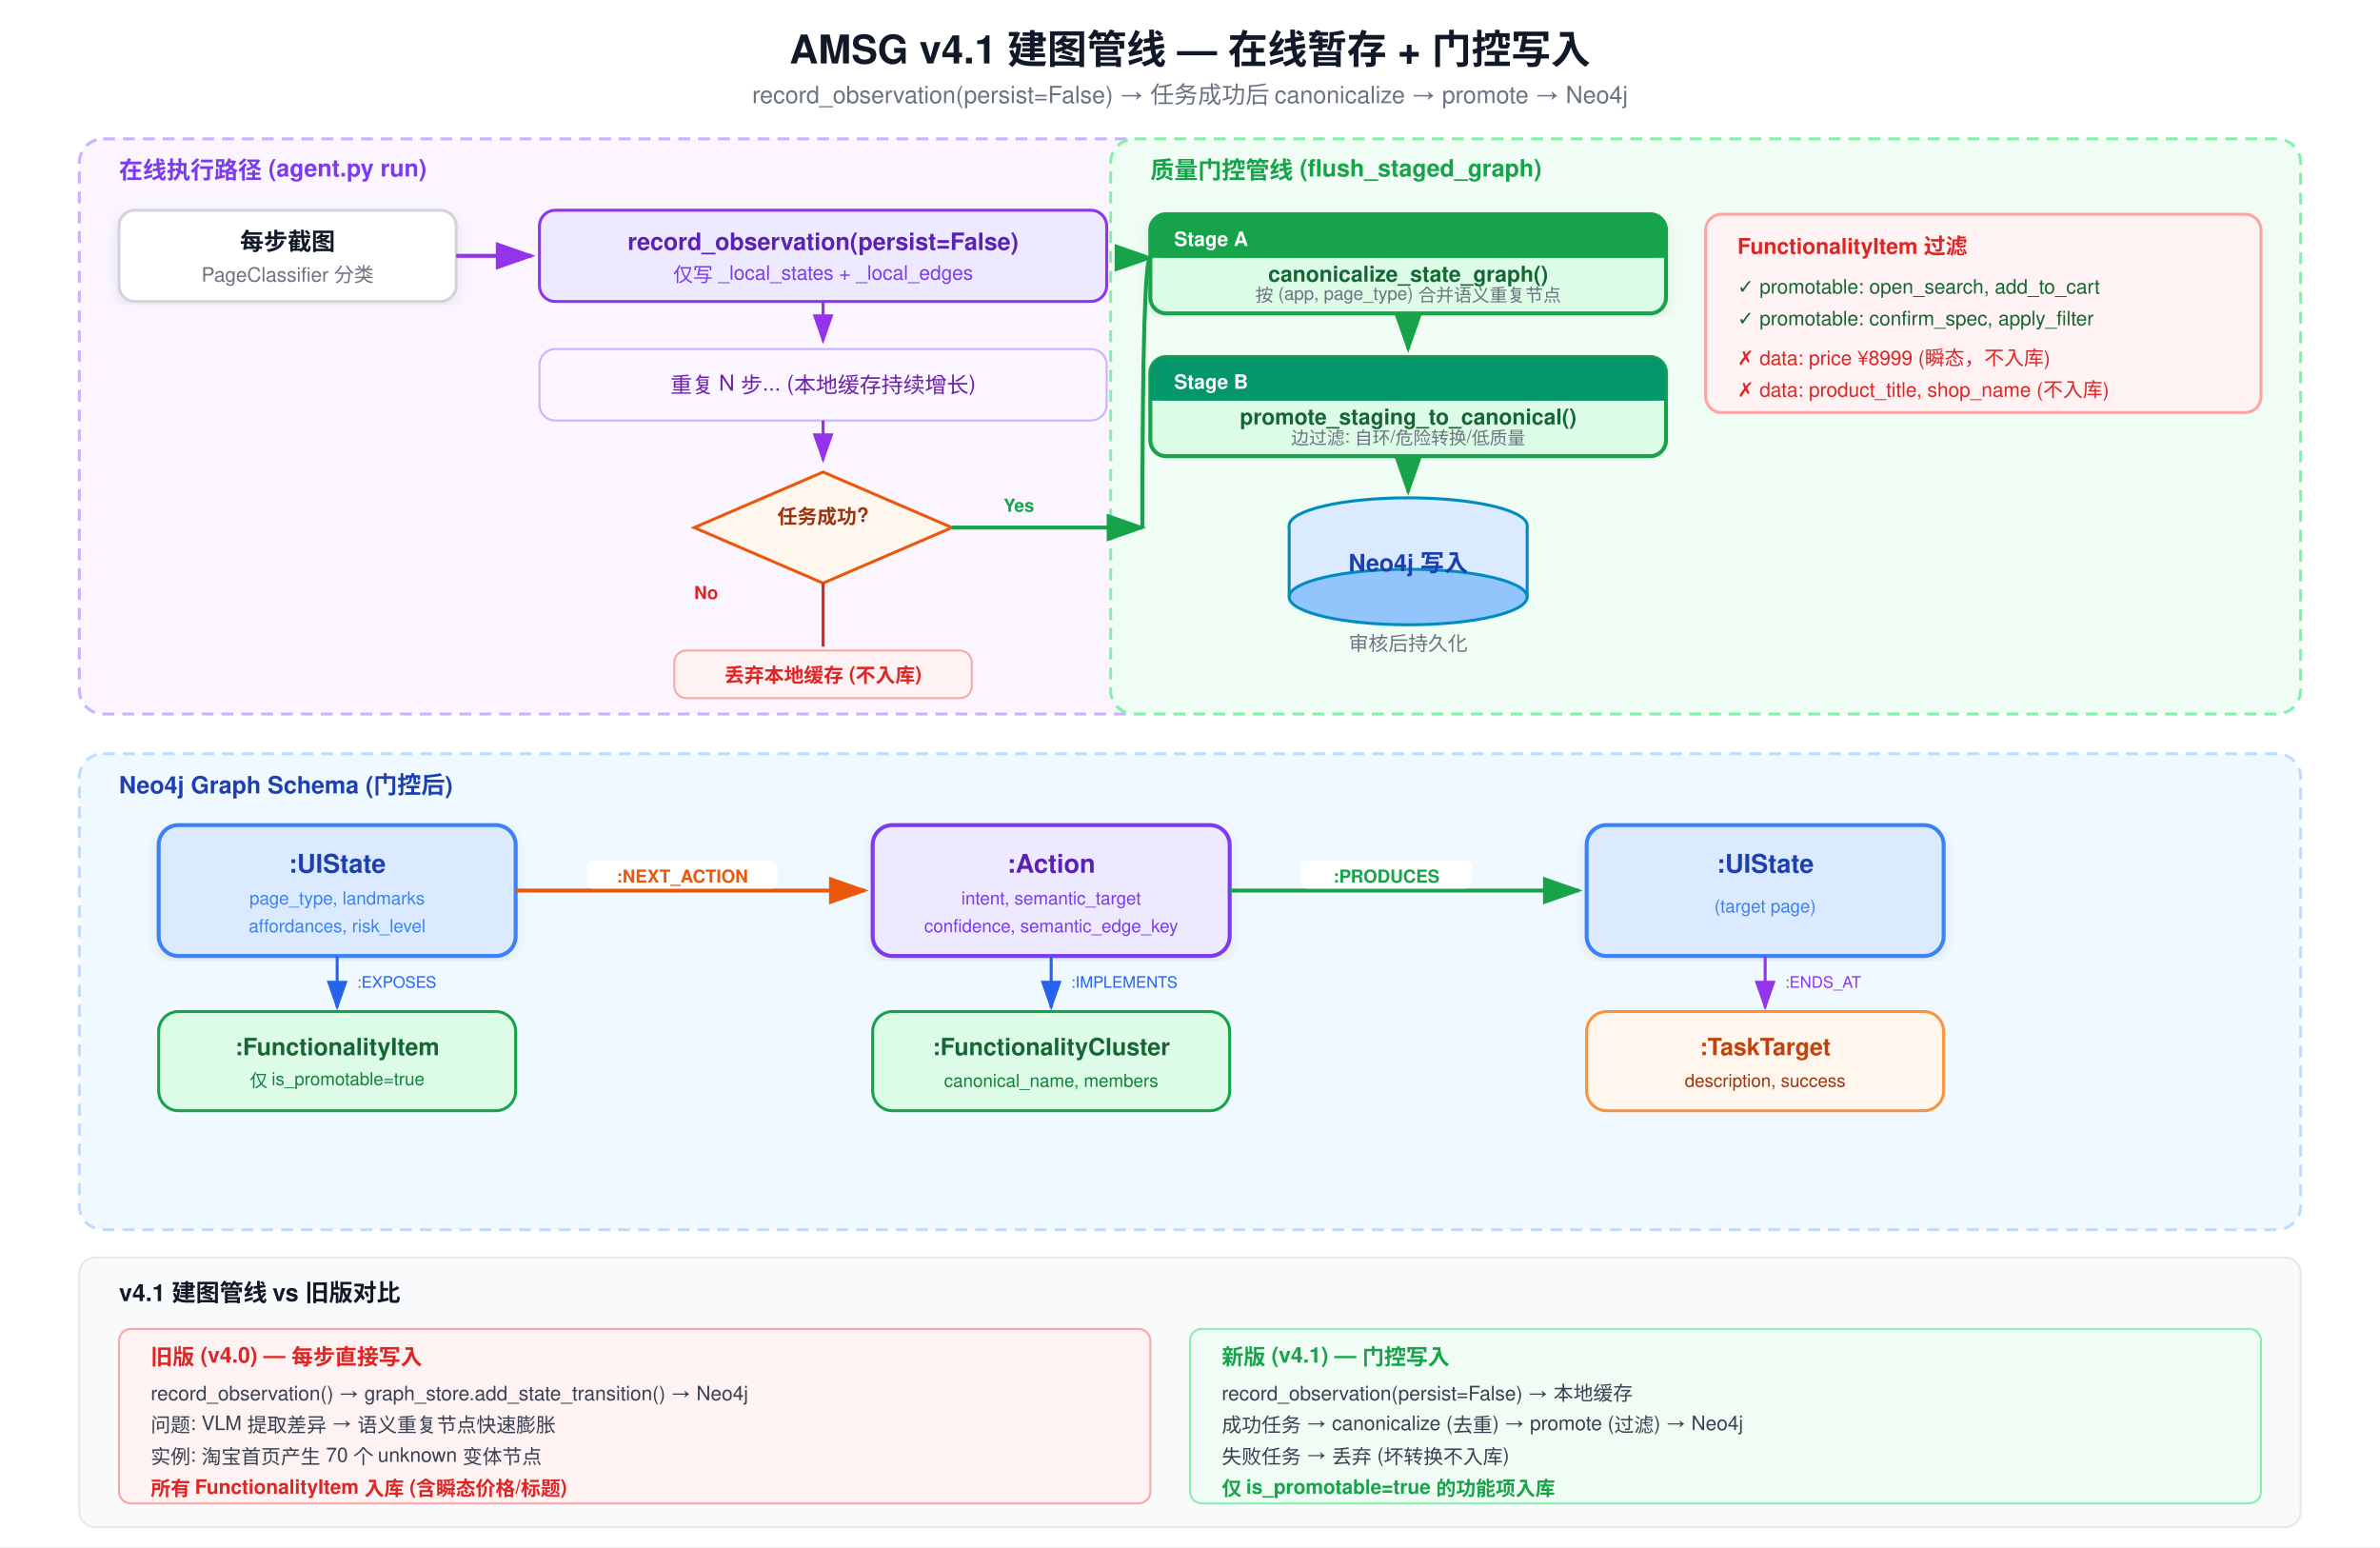
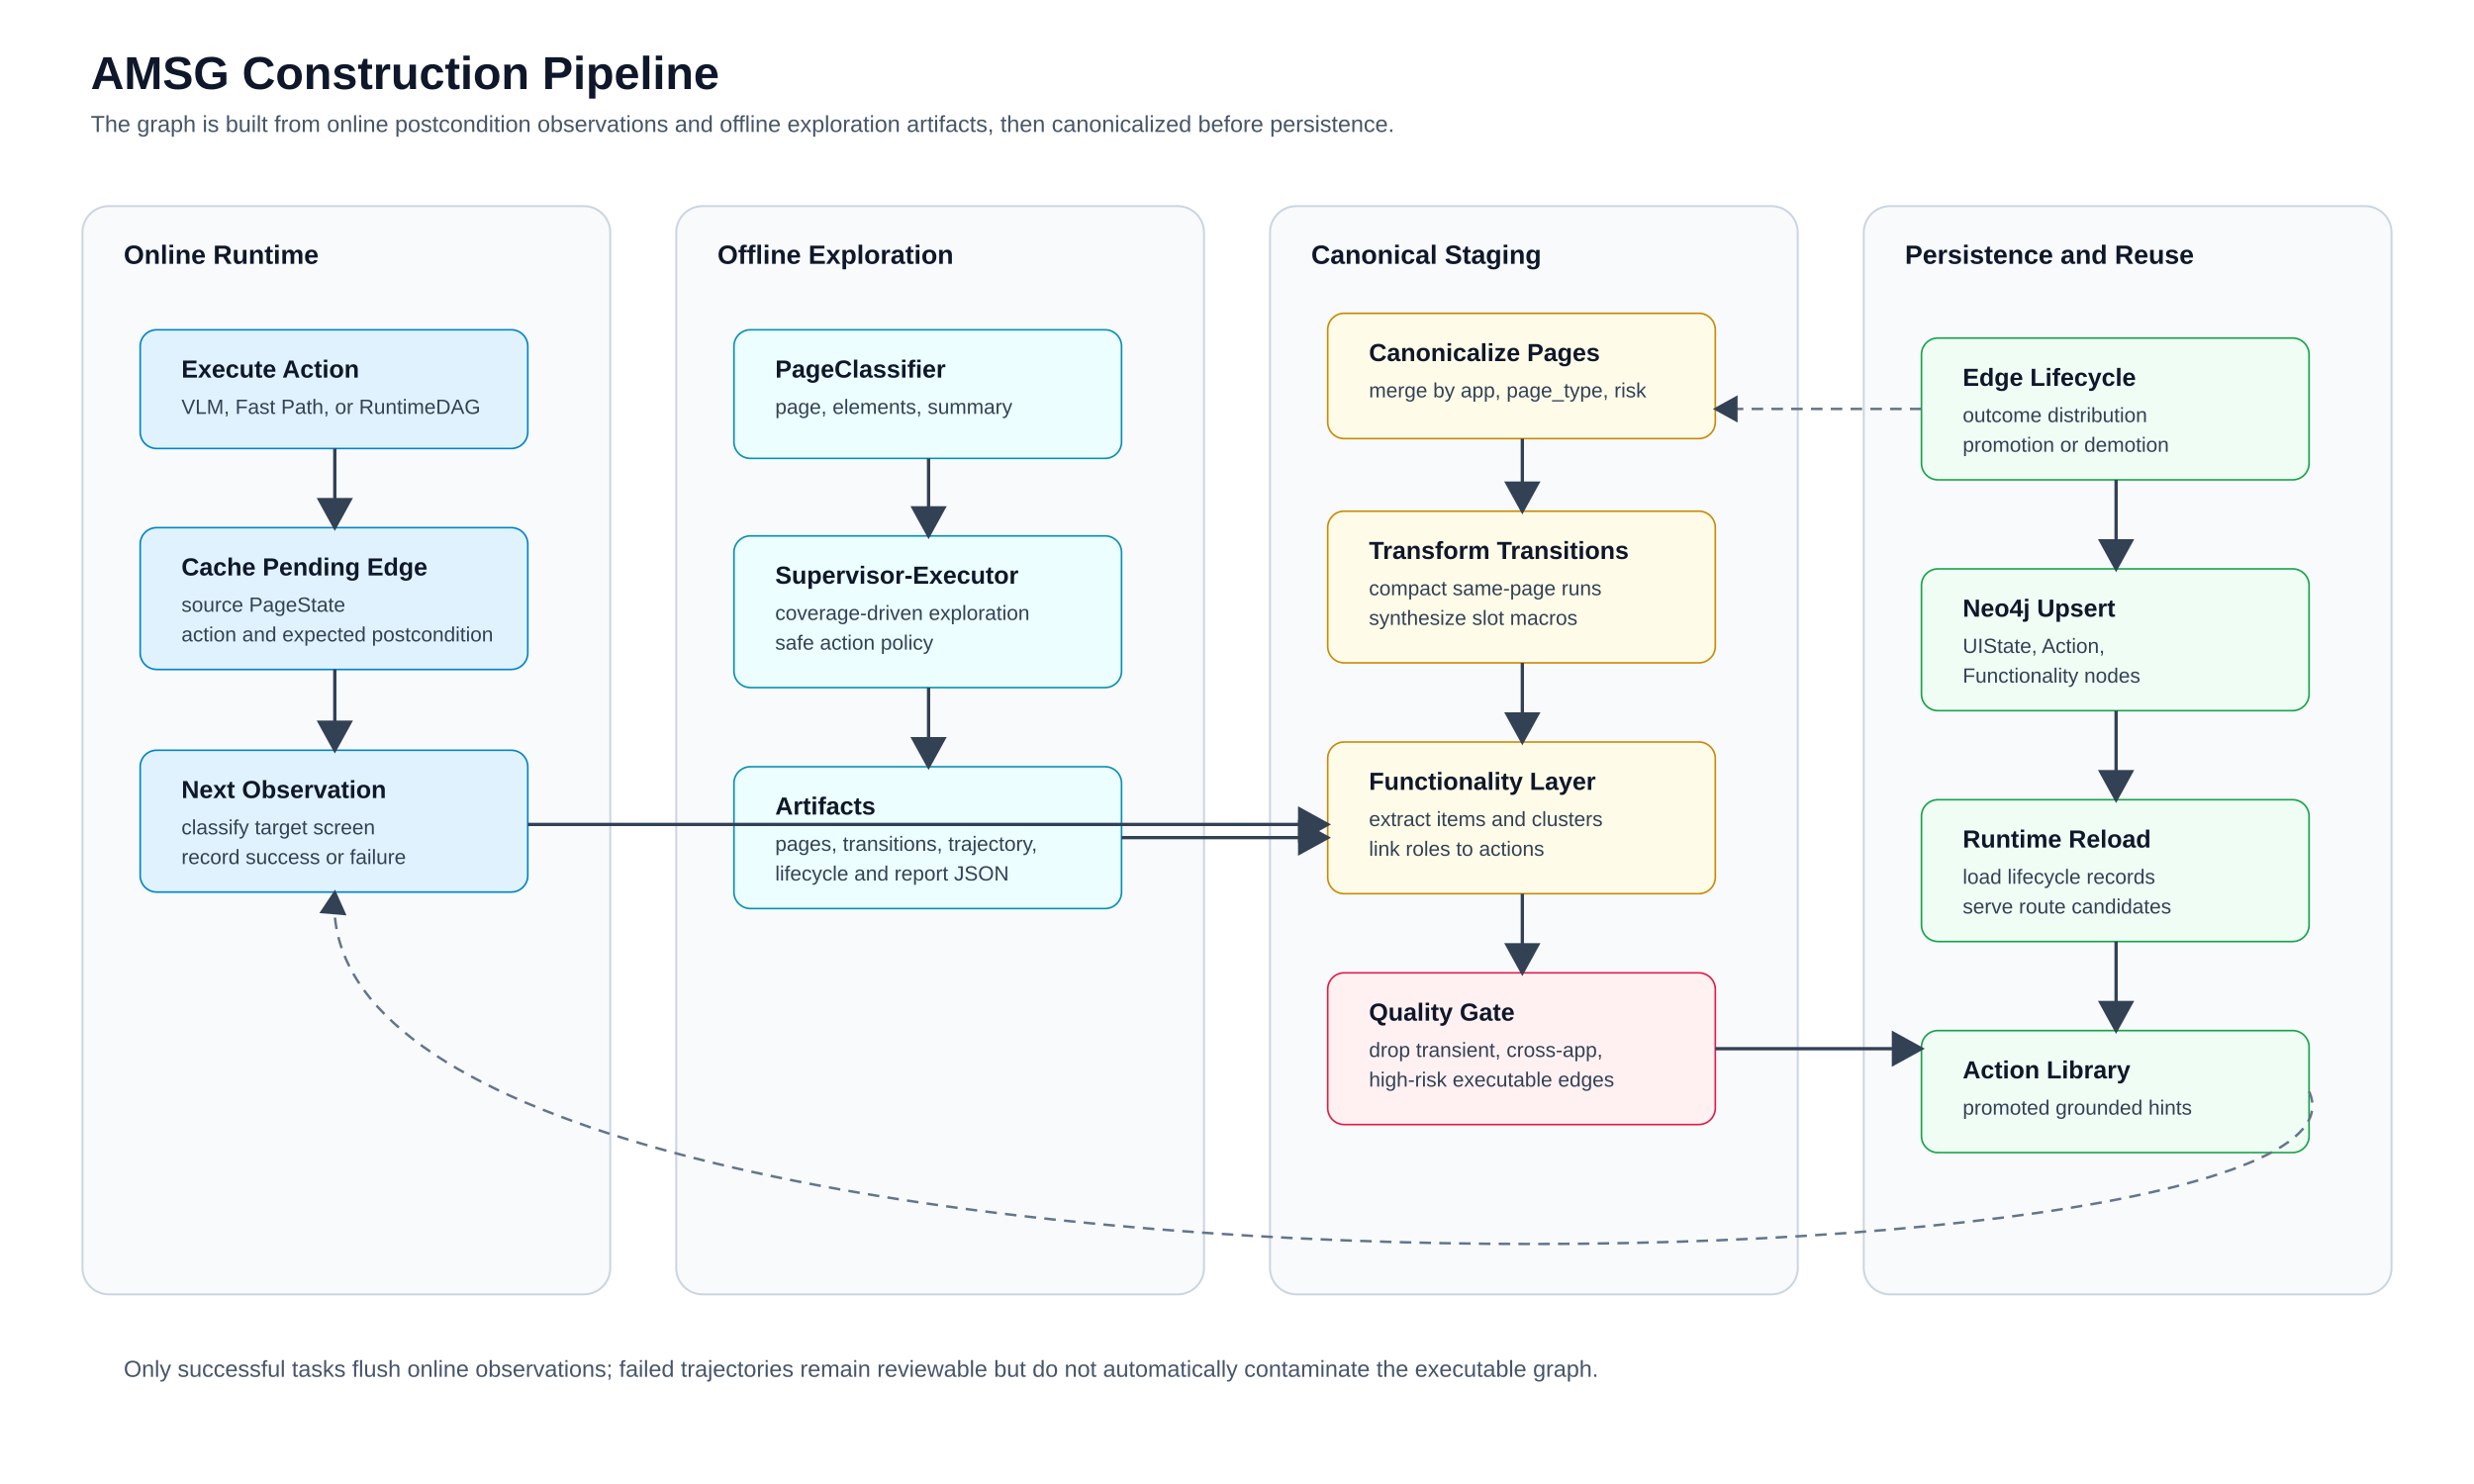
- <svg xmlns="http://www.w3.org/2000/svg" viewBox="0 0 1200 780" width="1200" height="780">
-   <style>
-     text { font-family: 'Helvetica Neue', Helvetica, Arial, 'PingFang SC', 'Microsoft YaHei', sans-serif; }
-   </style>
+ <svg xmlns="http://www.w3.org/2000/svg" width="1500" height="900" viewBox="0 0 1500 900" role="img" aria-labelledby="title desc">
  <defs>
-     <marker id="arrow-blue" markerWidth="10" markerHeight="7" refX="9" refY="3.5" orient="auto">
-       <polygon points="0 0, 10 3.5, 0 7" fill="#2563eb" />
+     <marker id="arrow" markerWidth="11" markerHeight="11" refX="9" refY="5.5" orient="auto">
+       <path d="M0,0 L10,5.5 L0,11 Z" fill="#334155" />
    </marker>
-     <marker id="arrow-purple" markerWidth="10" markerHeight="7" refX="9" refY="3.5" orient="auto">
-       <polygon points="0 0, 10 3.5, 0 7" fill="#9333ea" />
-     </marker>
-     <marker id="arrow-green" markerWidth="10" markerHeight="7" refX="9" refY="3.5" orient="auto">
-       <polygon points="0 0, 10 3.5, 0 7" fill="#16a34a" />
-     </marker>
-     <marker id="arrow-orange" markerWidth="10" markerHeight="7" refX="9" refY="3.5" orient="auto">
-       <polygon points="0 0, 10 3.5, 0 7" fill="#ea580c" />
-     </marker>
-     <marker id="arrow-red" markerWidth="10" markerHeight="7" refX="9" refY="3.5" orient="auto">
-       <polygon points="0 0, 10 3.5, 0 7" fill="#dc2626" />
-     </marker>
-     <filter id="shadow" x="-4%" y="-4%" width="108%" height="108%">
-       <feDropShadow dx="0" dy="2" stdDeviation="3" flood-color="#000" flood-opacity="0.08" />
-     </filter>
+     <style>
+       .title { font: 700 28px Arial, sans-serif; fill: #0f172a; }
+       .subtitle { font: 400 14px Arial, sans-serif; fill: #475569; }
+       .lane { fill: #f8fafc; stroke: #cbd5e1; stroke-width: 1.2; rx: 16; }
+       .online { fill: #e0f2fe; stroke: #0284c7; }
+       .offline { fill: #ecfeff; stroke: #0891b2; }
+       .stage { fill: #fefce8; stroke: #ca8a04; }
+       .quality { fill: #fff1f2; stroke: #e11d48; }
+       .persist { fill: #f0fdf4; stroke: #16a34a; }
+       .boxTitle { font: 700 15px Arial, sans-serif; fill: #0f172a; }
+       .text { font: 400 12.5px Arial, sans-serif; fill: #334155; }
+       .caption { font: 700 16px Arial, sans-serif; fill: #0f172a; }
+       .line { stroke: #334155; stroke-width: 2; fill: none; marker-end: url(#arrow); }
+       .dash { stroke: #64748b; stroke-width: 1.5; stroke-dasharray: 7 5; fill: none; marker-end: url(#arrow); }
+     </style>
  </defs>
-   <rect width="1200" height="780" fill="#ffffff" />
-   <text x="600" y="32" text-anchor="middle" fill="#111827" font-size="20" font-weight="700">AMSG v4.1 建图管线 — 在线暂存 + 门控写入</text>
-   <text x="600" y="52" text-anchor="middle" fill="#6b7280" font-size="12">record_observation(persist=False) → 任务成功后 canonicalize → promote → Neo4j</text>
-   <rect x="40" y="70" width="540" height="290" rx="12" fill="#faf5ff" stroke="#c4b5fd" stroke-width="1.5" stroke-dasharray="6,4" />
-   <text x="60" y="90" fill="#7c3aed" font-size="12" font-weight="700">在线执行路径 (agent.py run)</text>
-   <rect x="60" y="106" width="170" height="46" rx="8" fill="#fff" stroke="#d1d5db" stroke-width="1.5" filter="url(#shadow)" />
-   <text x="145" y="126" text-anchor="middle" fill="#111827" font-size="12" font-weight="600">每步截图</text>
-   <text x="145" y="142" text-anchor="middle" fill="#6b7280" font-size="10">PageClassifier 分类</text>
-   <line x1="230" y1="129" x2="268" y2="129" stroke="#9333ea" stroke-width="2" marker-end="url(#arrow-purple)" />
-   <rect x="272" y="106" width="286" height="46" rx="8" fill="#ede9fe" stroke="#9333ea" stroke-width="1.5" />
-   <text x="415" y="126" text-anchor="middle" fill="#5b21b6" font-size="12" font-weight="600">record_observation(persist=False)</text>
-   <text x="415" y="142" text-anchor="middle" fill="#7c3aed" font-size="10">仅写 _local_states + _local_edges</text>
-   <line x1="415" y1="152" x2="415" y2="172" stroke="#9333ea" stroke-width="1.5" marker-end="url(#arrow-purple)" />
-   <rect x="272" y="176" width="286" height="36" rx="8" fill="#faf5ff" stroke="#c4b5fd" stroke-width="1" />
-   <text x="415" y="198" text-anchor="middle" fill="#6b21a8" font-size="11">重复 N 步... (本地缓存持续增长)</text>
-   <line x1="415" y1="212" x2="415" y2="232" stroke="#9333ea" stroke-width="1.5" marker-end="url(#arrow-purple)" />
-   <polygon points="415,238 480,266 415,294 350,266" fill="#fff7ed" stroke="#ea580c" stroke-width="1.5" />
-   <text x="415" y="264" text-anchor="middle" fill="#9a3412" font-size="10" font-weight="600">任务成功?</text>
-   <line x1="480" y1="266" x2="540" y2="266" stroke="#16a34a" stroke-width="2" />
-   <text x="506" y="258" fill="#16a34a" font-size="9" font-weight="600">Yes</text>
-   <line x1="415" y1="294" x2="415" y2="326" stroke="#dc2626" stroke-width="1.5" />
-   <rect x="340" y="328" width="150" height="24" rx="6" fill="#fef2f2" stroke="#fca5a5" stroke-width="1" />
-   <text x="415" y="344" text-anchor="middle" fill="#dc2626" font-size="10" font-weight="600">丢弃本地缓存 (不入库)</text>
-   <text x="350" y="302" fill="#dc2626" font-size="9" font-weight="600">No</text>
-   <rect x="560" y="70" width="600" height="290" rx="12" fill="#f0fdf4" stroke="#86efac" stroke-width="1.5" stroke-dasharray="6,4" />
-   <text x="580" y="90" fill="#16a34a" font-size="12" font-weight="700">质量门控管线 (flush_staged_graph)</text>
-   <rect x="580" y="108" width="260" height="50" rx="8" fill="#dcfce7" stroke="#16a34a" stroke-width="2" filter="url(#shadow)" />
-   <rect x="580" y="108" width="260" height="22" rx="8" fill="#16a34a" />
-   <rect x="580" y="122" width="260" height="8" fill="#16a34a" />
-   <text x="592" y="124" fill="#fff" font-size="10" font-weight="700">Stage A</text>
-   <text x="710" y="142" text-anchor="middle" fill="#166534" font-size="11" font-weight="600">canonicalize_state_graph()</text>
-   <text x="710" y="152" text-anchor="middle" fill="#6b7280" font-size="9">按 (app, page_type) 合并语义重复节点</text>
-   <line x1="710" y1="158" x2="710" y2="176" stroke="#16a34a" stroke-width="2" marker-end="url(#arrow-green)" />
-   <rect x="580" y="180" width="260" height="50" rx="8" fill="#dcfce7" stroke="#16a34a" stroke-width="2" />
-   <rect x="580" y="180" width="260" height="22" rx="8" fill="#059669" />
-   <rect x="580" y="194" width="260" height="8" fill="#059669" />
-   <text x="592" y="196" fill="#fff" font-size="10" font-weight="700">Stage B</text>
-   <text x="710" y="214" text-anchor="middle" fill="#166534" font-size="11" font-weight="600">promote_staging_to_canonical()</text>
-   <text x="710" y="224" text-anchor="middle" fill="#6b7280" font-size="9">边过滤: 自环/危险转换/低质量</text>
-   <line x1="710" y1="230" x2="710" y2="248" stroke="#16a34a" stroke-width="2" marker-end="url(#arrow-green)" />
-   <ellipse cx="710" cy="265" rx="60" ry="14" fill="#dbeafe" stroke="#008CC1" stroke-width="1.5" />
-   <rect x="650" y="265" width="120" height="36" fill="#dbeafe" stroke="none" />
-   <line x1="650" y1="265" x2="650" y2="301" stroke="#008CC1" stroke-width="1.5" />
-   <line x1="770" y1="265" x2="770" y2="301" stroke="#008CC1" stroke-width="1.5" />
-   <ellipse cx="710" cy="301" rx="60" ry="14" fill="#93c5fd" stroke="#008CC1" stroke-width="1.5" />
-   <text x="710" y="288" text-anchor="middle" fill="#1e40af" font-size="12" font-weight="700">Neo4j 写入</text>
-   <text x="710" y="328" text-anchor="middle" fill="#6b7280" font-size="10">审核后持久化</text>
-   <line x1="540" y1="266" x2="576" y2="266" stroke="#16a34a" stroke-width="2" marker-end="url(#arrow-green)" />
-   <path d="M 576,266 Q 576,130 580,130" stroke="#16a34a" stroke-width="2" fill="none" marker-end="url(#arrow-green)" />
-   <rect x="860" y="108" width="280" height="100" rx="8" fill="#fef2f2" stroke="#fca5a5" stroke-width="1.5" />
-   <text x="876" y="128" fill="#dc2626" font-size="11" font-weight="700">FunctionalityItem 过滤</text>
-   <text x="876" y="148" fill="#166534" font-size="10">✓ promotable: open_search, add_to_cart</text>
-   <text x="876" y="164" fill="#166534" font-size="10">✓ promotable: confirm_spec, apply_filter</text>
-   <text x="876" y="184" fill="#dc2626" font-size="10">✗ data: price ¥8999 (瞬态，不入库)</text>
-   <text x="876" y="200" fill="#dc2626" font-size="10">✗ data: product_title, shop_name (不入库)</text>
-   <rect x="40" y="380" width="1120" height="240" rx="12" fill="#f0f9ff" stroke="#bfdbfe" stroke-width="1.5" stroke-dasharray="6,4" />
-   <text x="60" y="400" fill="#1e40af" font-size="12" font-weight="700">Neo4j Graph Schema (门控后)</text>
-   <rect x="80" y="416" width="180" height="66" rx="10" fill="#dbeafe" stroke="#3b82f6" stroke-width="2" filter="url(#shadow)" />
-   <text x="170" y="440" text-anchor="middle" fill="#1e40af" font-size="13" font-weight="700">:UIState</text>
-   <text x="170" y="456" text-anchor="middle" fill="#3b82f6" font-size="9">page_type, landmarks</text>
-   <text x="170" y="470" text-anchor="middle" fill="#3b82f6" font-size="9">affordances, risk_level</text>
-   <rect x="440" y="416" width="180" height="66" rx="10" fill="#ede9fe" stroke="#7c3aed" stroke-width="2" filter="url(#shadow)" />
-   <text x="530" y="440" text-anchor="middle" fill="#5b21b6" font-size="13" font-weight="700">:Action</text>
-   <text x="530" y="456" text-anchor="middle" fill="#7c3aed" font-size="9">intent, semantic_target</text>
-   <text x="530" y="470" text-anchor="middle" fill="#7c3aed" font-size="9">confidence, semantic_edge_key</text>
-   <rect x="800" y="416" width="180" height="66" rx="10" fill="#dbeafe" stroke="#3b82f6" stroke-width="2" filter="url(#shadow)" />
-   <text x="890" y="440" text-anchor="middle" fill="#1e40af" font-size="13" font-weight="700">:UIState</text>
-   <text x="890" y="460" text-anchor="middle" fill="#3b82f6" font-size="9">(target page)</text>
-   <line x1="260" y1="449" x2="436" y2="449" stroke="#ea580c" stroke-width="2" marker-end="url(#arrow-orange)" />
-   <rect x="296" y="434" width="96" height="14" rx="3" fill="#fff" />
-   <text x="344" y="445" text-anchor="middle" fill="#ea580c" font-size="9" font-weight="600">:NEXT_ACTION</text>
-   <line x1="620" y1="449" x2="796" y2="449" stroke="#16a34a" stroke-width="2" marker-end="url(#arrow-green)" />
-   <rect x="656" y="434" width="86" height="14" rx="3" fill="#fff" />
-   <text x="699" y="445" text-anchor="middle" fill="#16a34a" font-size="9" font-weight="600">:PRODUCES</text>
-   <rect x="80" y="510" width="180" height="50" rx="10" fill="#dcfce7" stroke="#16a34a" stroke-width="1.5" />
-   <text x="170" y="532" text-anchor="middle" fill="#166534" font-size="12" font-weight="700">:FunctionalityItem</text>
-   <text x="170" y="548" text-anchor="middle" fill="#15803d" font-size="9">仅 is_promotable=true</text>
-   <path d="M 170,482 L 170,508" stroke="#2563eb" stroke-width="1.5" marker-end="url(#arrow-blue)" />
-   <text x="180" y="498" fill="#2563eb" font-size="8">:EXPOSES</text>
-   <rect x="440" y="510" width="180" height="50" rx="10" fill="#dcfce7" stroke="#16a34a" stroke-width="1.5" />
-   <text x="530" y="532" text-anchor="middle" fill="#166534" font-size="12" font-weight="700">:FunctionalityCluster</text>
-   <text x="530" y="548" text-anchor="middle" fill="#15803d" font-size="9">canonical_name, members</text>
-   <path d="M 530,482 L 530,508" stroke="#2563eb" stroke-width="1.5" marker-end="url(#arrow-blue)" />
-   <text x="540" y="498" fill="#2563eb" font-size="8">:IMPLEMENTS</text>
-   <rect x="800" y="510" width="180" height="50" rx="10" fill="#fff7ed" stroke="#fb923c" stroke-width="1.5" />
-   <text x="890" y="532" text-anchor="middle" fill="#c2410c" font-size="12" font-weight="700">:TaskTarget</text>
-   <text x="890" y="548" text-anchor="middle" fill="#9a3412" font-size="9">description, success</text>
-   <path d="M 890,482 L 890,508" stroke="#9333ea" stroke-width="1.5" marker-end="url(#arrow-purple)" />
-   <text x="900" y="498" fill="#9333ea" font-size="8">:ENDS_AT</text>
-   <rect x="40" y="634" width="1120" height="136" rx="8" fill="#f9fafb" stroke="#e5e7eb" stroke-width="1" />
-   <text x="60" y="656" fill="#111827" font-size="12" font-weight="700">v4.1 建图管线 vs 旧版对比</text>
-   <rect x="60" y="670" width="520" height="88" rx="6" fill="#fef2f2" stroke="#fca5a5" stroke-width="1" />
-   <text x="76" y="688" fill="#dc2626" font-size="11" font-weight="700">旧版 (v4.0) — 每步直接写入</text>
-   <text x="76" y="706" fill="#374151" font-size="10">record_observation() → graph_store.add_state_transition() → Neo4j</text>
-   <text x="76" y="722" fill="#374151" font-size="10">问题: VLM 提取差异 → 语义重复节点快速膨胀</text>
-   <text x="76" y="738" fill="#374151" font-size="10">实例: 淘宝首页产生 70 个 unknown 变体节点</text>
-   <text x="76" y="754" fill="#dc2626" font-size="10" font-weight="600">所有 FunctionalityItem 入库 (含瞬态价格/标题)</text>
-   <rect x="600" y="670" width="540" height="88" rx="6" fill="#f0fdf4" stroke="#86efac" stroke-width="1" />
-   <text x="616" y="688" fill="#16a34a" font-size="11" font-weight="700">新版 (v4.1) — 门控写入</text>
-   <text x="616" y="706" fill="#374151" font-size="10">record_observation(persist=False) → 本地缓存</text>
-   <text x="616" y="722" fill="#374151" font-size="10">成功任务 → canonicalize (去重) → promote (过滤) → Neo4j</text>
-   <text x="616" y="738" fill="#374151" font-size="10">失败任务 → 丢弃 (坏转换不入库)</text>
-   <text x="616" y="754" fill="#16a34a" font-size="10" font-weight="600">仅 is_promotable=true 的功能项入库</text>
+   <rect width="1500" height="900" fill="#ffffff" />
+   <text class="title" x="55" y="54">AMSG Construction Pipeline</text>
+   <text class="subtitle" x="55" y="80">The graph is built from online postcondition observations and offline exploration artifacts, then canonicalized before persistence.</text>
+   <rect class="lane" x="50" y="125" width="320" height="660" />
+   <text class="caption" x="75" y="160">Online Runtime</text>
+   <rect class="online" x="85" y="200" width="235" height="72" rx="10" />
+   <text class="boxTitle" x="110" y="229">Execute Action</text>
+   <text class="text" x="110" y="251">VLM, Fast Path, or RuntimeDAG</text>
+   <rect class="online" x="85" y="320" width="235" height="86" rx="10" />
+   <text class="boxTitle" x="110" y="349">Cache Pending Edge</text>
+   <text class="text" x="110" y="371">source PageState</text>
+   <text class="text" x="110" y="389">action and expected postcondition</text>
+   <rect class="online" x="85" y="455" width="235" height="86" rx="10" />
+   <text class="boxTitle" x="110" y="484">Next Observation</text>
+   <text class="text" x="110" y="506">classify target screen</text>
+   <text class="text" x="110" y="524">record success or failure</text>
+   <path class="line" d="M203 272 V320" />
+   <path class="line" d="M203 406 V455" />
+   <rect class="lane" x="410" y="125" width="320" height="660" />
+   <text class="caption" x="435" y="160">Offline Exploration</text>
+   <rect class="offline" x="445" y="200" width="235" height="78" rx="10" />
+   <text class="boxTitle" x="470" y="229">PageClassifier</text>
+   <text class="text" x="470" y="251">page, elements, summary</text>
+   <rect class="offline" x="445" y="325" width="235" height="92" rx="10" />
+   <text class="boxTitle" x="470" y="354">Supervisor-Executor</text>
+   <text class="text" x="470" y="376">coverage-driven exploration</text>
+   <text class="text" x="470" y="394">safe action policy</text>
+   <rect class="offline" x="445" y="465" width="235" height="86" rx="10" />
+   <text class="boxTitle" x="470" y="494">Artifacts</text>
+   <text class="text" x="470" y="516">pages, transitions, trajectory,</text>
+   <text class="text" x="470" y="534">lifecycle and report JSON</text>
+   <path class="line" d="M563 278 V325" />
+   <path class="line" d="M563 417 V465" />
+   <rect class="lane" x="770" y="125" width="320" height="660" />
+   <text class="caption" x="795" y="160">Canonical Staging</text>
+   <rect class="stage" x="805" y="190" width="235" height="76" rx="10" />
+   <text class="boxTitle" x="830" y="219">Canonicalize Pages</text>
+   <text class="text" x="830" y="241">merge by app, page_type, risk</text>
+   <rect class="stage" x="805" y="310" width="235" height="92" rx="10" />
+   <text class="boxTitle" x="830" y="339">Transform Transitions</text>
+   <text class="text" x="830" y="361">compact same-page runs</text>
+   <text class="text" x="830" y="379">synthesize slot macros</text>
+   <rect class="stage" x="805" y="450" width="235" height="92" rx="10" />
+   <text class="boxTitle" x="830" y="479">Functionality Layer</text>
+   <text class="text" x="830" y="501">extract items and clusters</text>
+   <text class="text" x="830" y="519">link roles to actions</text>
+   <rect class="quality" x="805" y="590" width="235" height="92" rx="10" />
+   <text class="boxTitle" x="830" y="619">Quality Gate</text>
+   <text class="text" x="830" y="641">drop transient, cross-app,</text>
+   <text class="text" x="830" y="659">high-risk executable edges</text>
+   <path class="line" d="M923 266 V310" />
+   <path class="line" d="M923 402 V450" />
+   <path class="line" d="M923 542 V590" />
+   <rect class="lane" x="1130" y="125" width="320" height="660" />
+   <text class="caption" x="1155" y="160">Persistence and Reuse</text>
+   <rect class="persist" x="1165" y="205" width="235" height="86" rx="10" />
+   <text class="boxTitle" x="1190" y="234">Edge Lifecycle</text>
+   <text class="text" x="1190" y="256">outcome distribution</text>
+   <text class="text" x="1190" y="274">promotion or demotion</text>
+   <rect class="persist" x="1165" y="345" width="235" height="86" rx="10" />
+   <text class="boxTitle" x="1190" y="374">Neo4j Upsert</text>
+   <text class="text" x="1190" y="396">UIState, Action,</text>
+   <text class="text" x="1190" y="414">Functionality nodes</text>
+   <rect class="persist" x="1165" y="485" width="235" height="86" rx="10" />
+   <text class="boxTitle" x="1190" y="514">Runtime Reload</text>
+   <text class="text" x="1190" y="536">load lifecycle records</text>
+   <text class="text" x="1190" y="554">serve route candidates</text>
+   <rect class="persist" x="1165" y="625" width="235" height="74" rx="10" />
+   <text class="boxTitle" x="1190" y="654">Action Library</text>
+   <text class="text" x="1190" y="676">promoted grounded hints</text>
+   <path class="line" d="M1283 291 V345" />
+   <path class="line" d="M1283 431 V485" />
+   <path class="line" d="M1283 571 V625" />
+   <path class="line" d="M320 500 H805" />
+   <path class="line" d="M680 508 H805" />
+   <path class="line" d="M1040 636 H1165" />
+   <path class="dash" d="M1400 662 C1460 790 180 815 203 541" />
+   <path class="dash" d="M1165 248 H1040" />
+   <text class="subtitle" x="75" y="835">Only successful tasks flush online observations; failed trajectories remain reviewable but do not automatically contaminate the executable graph.</text>
</svg>
